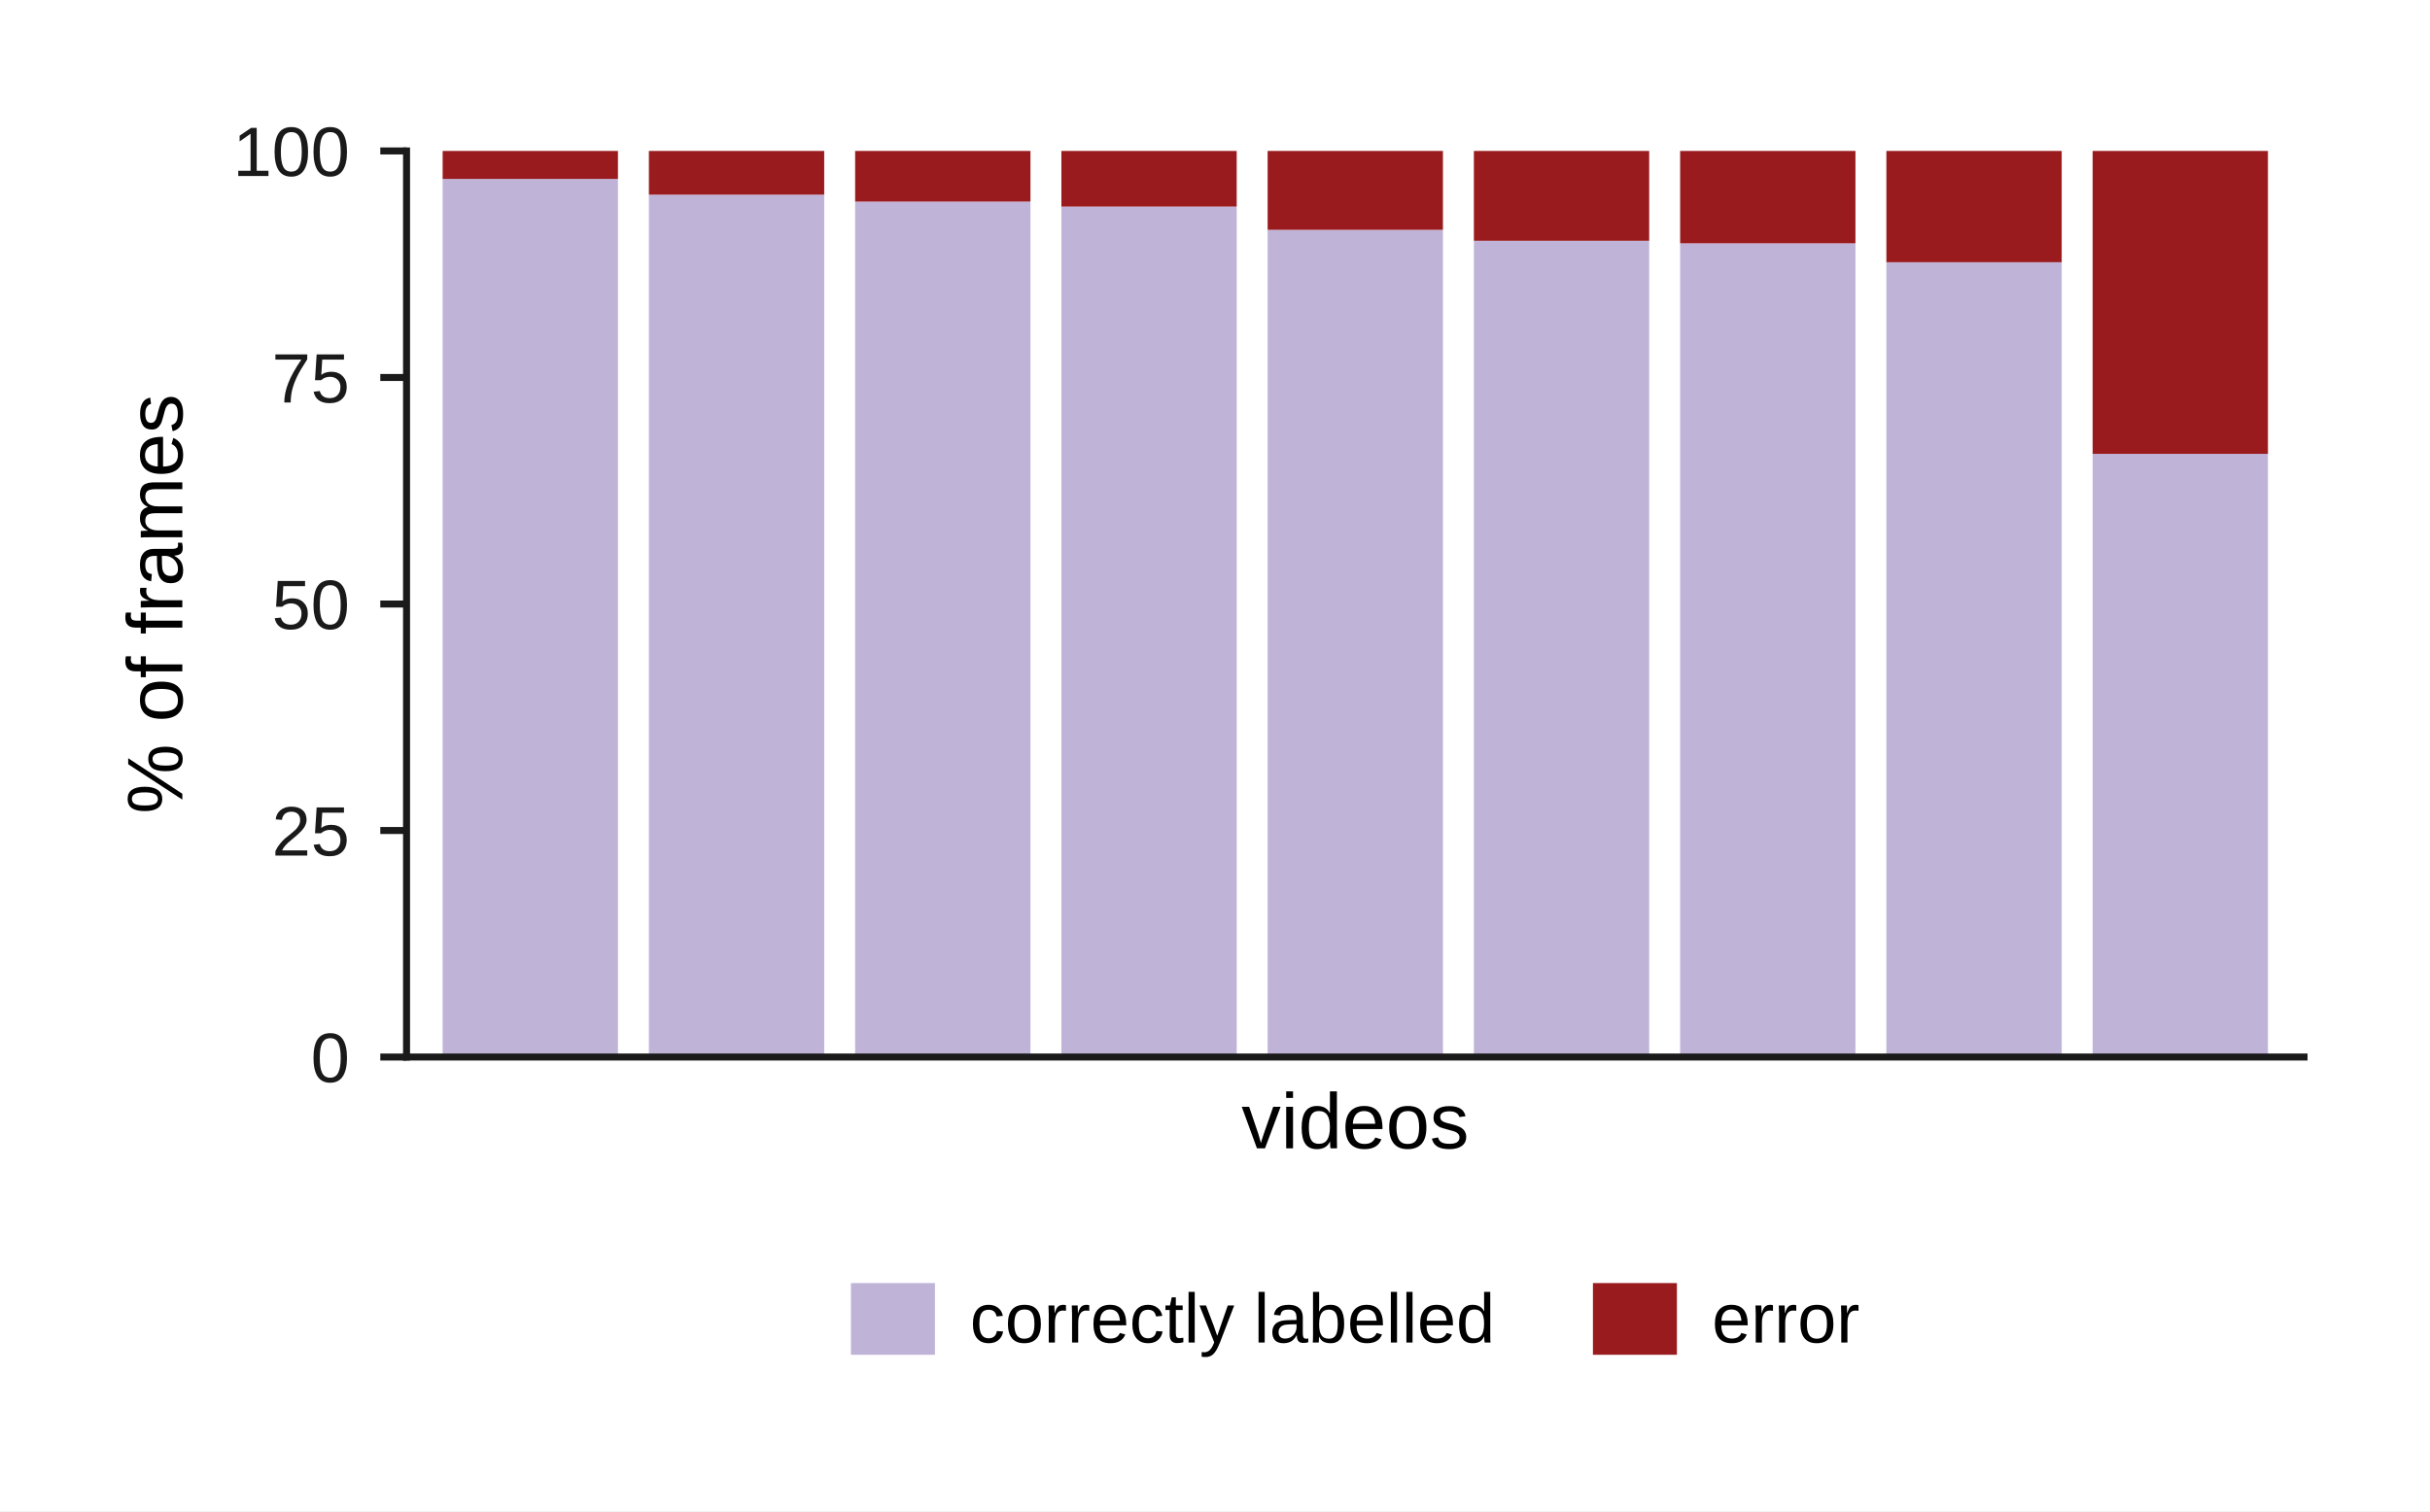
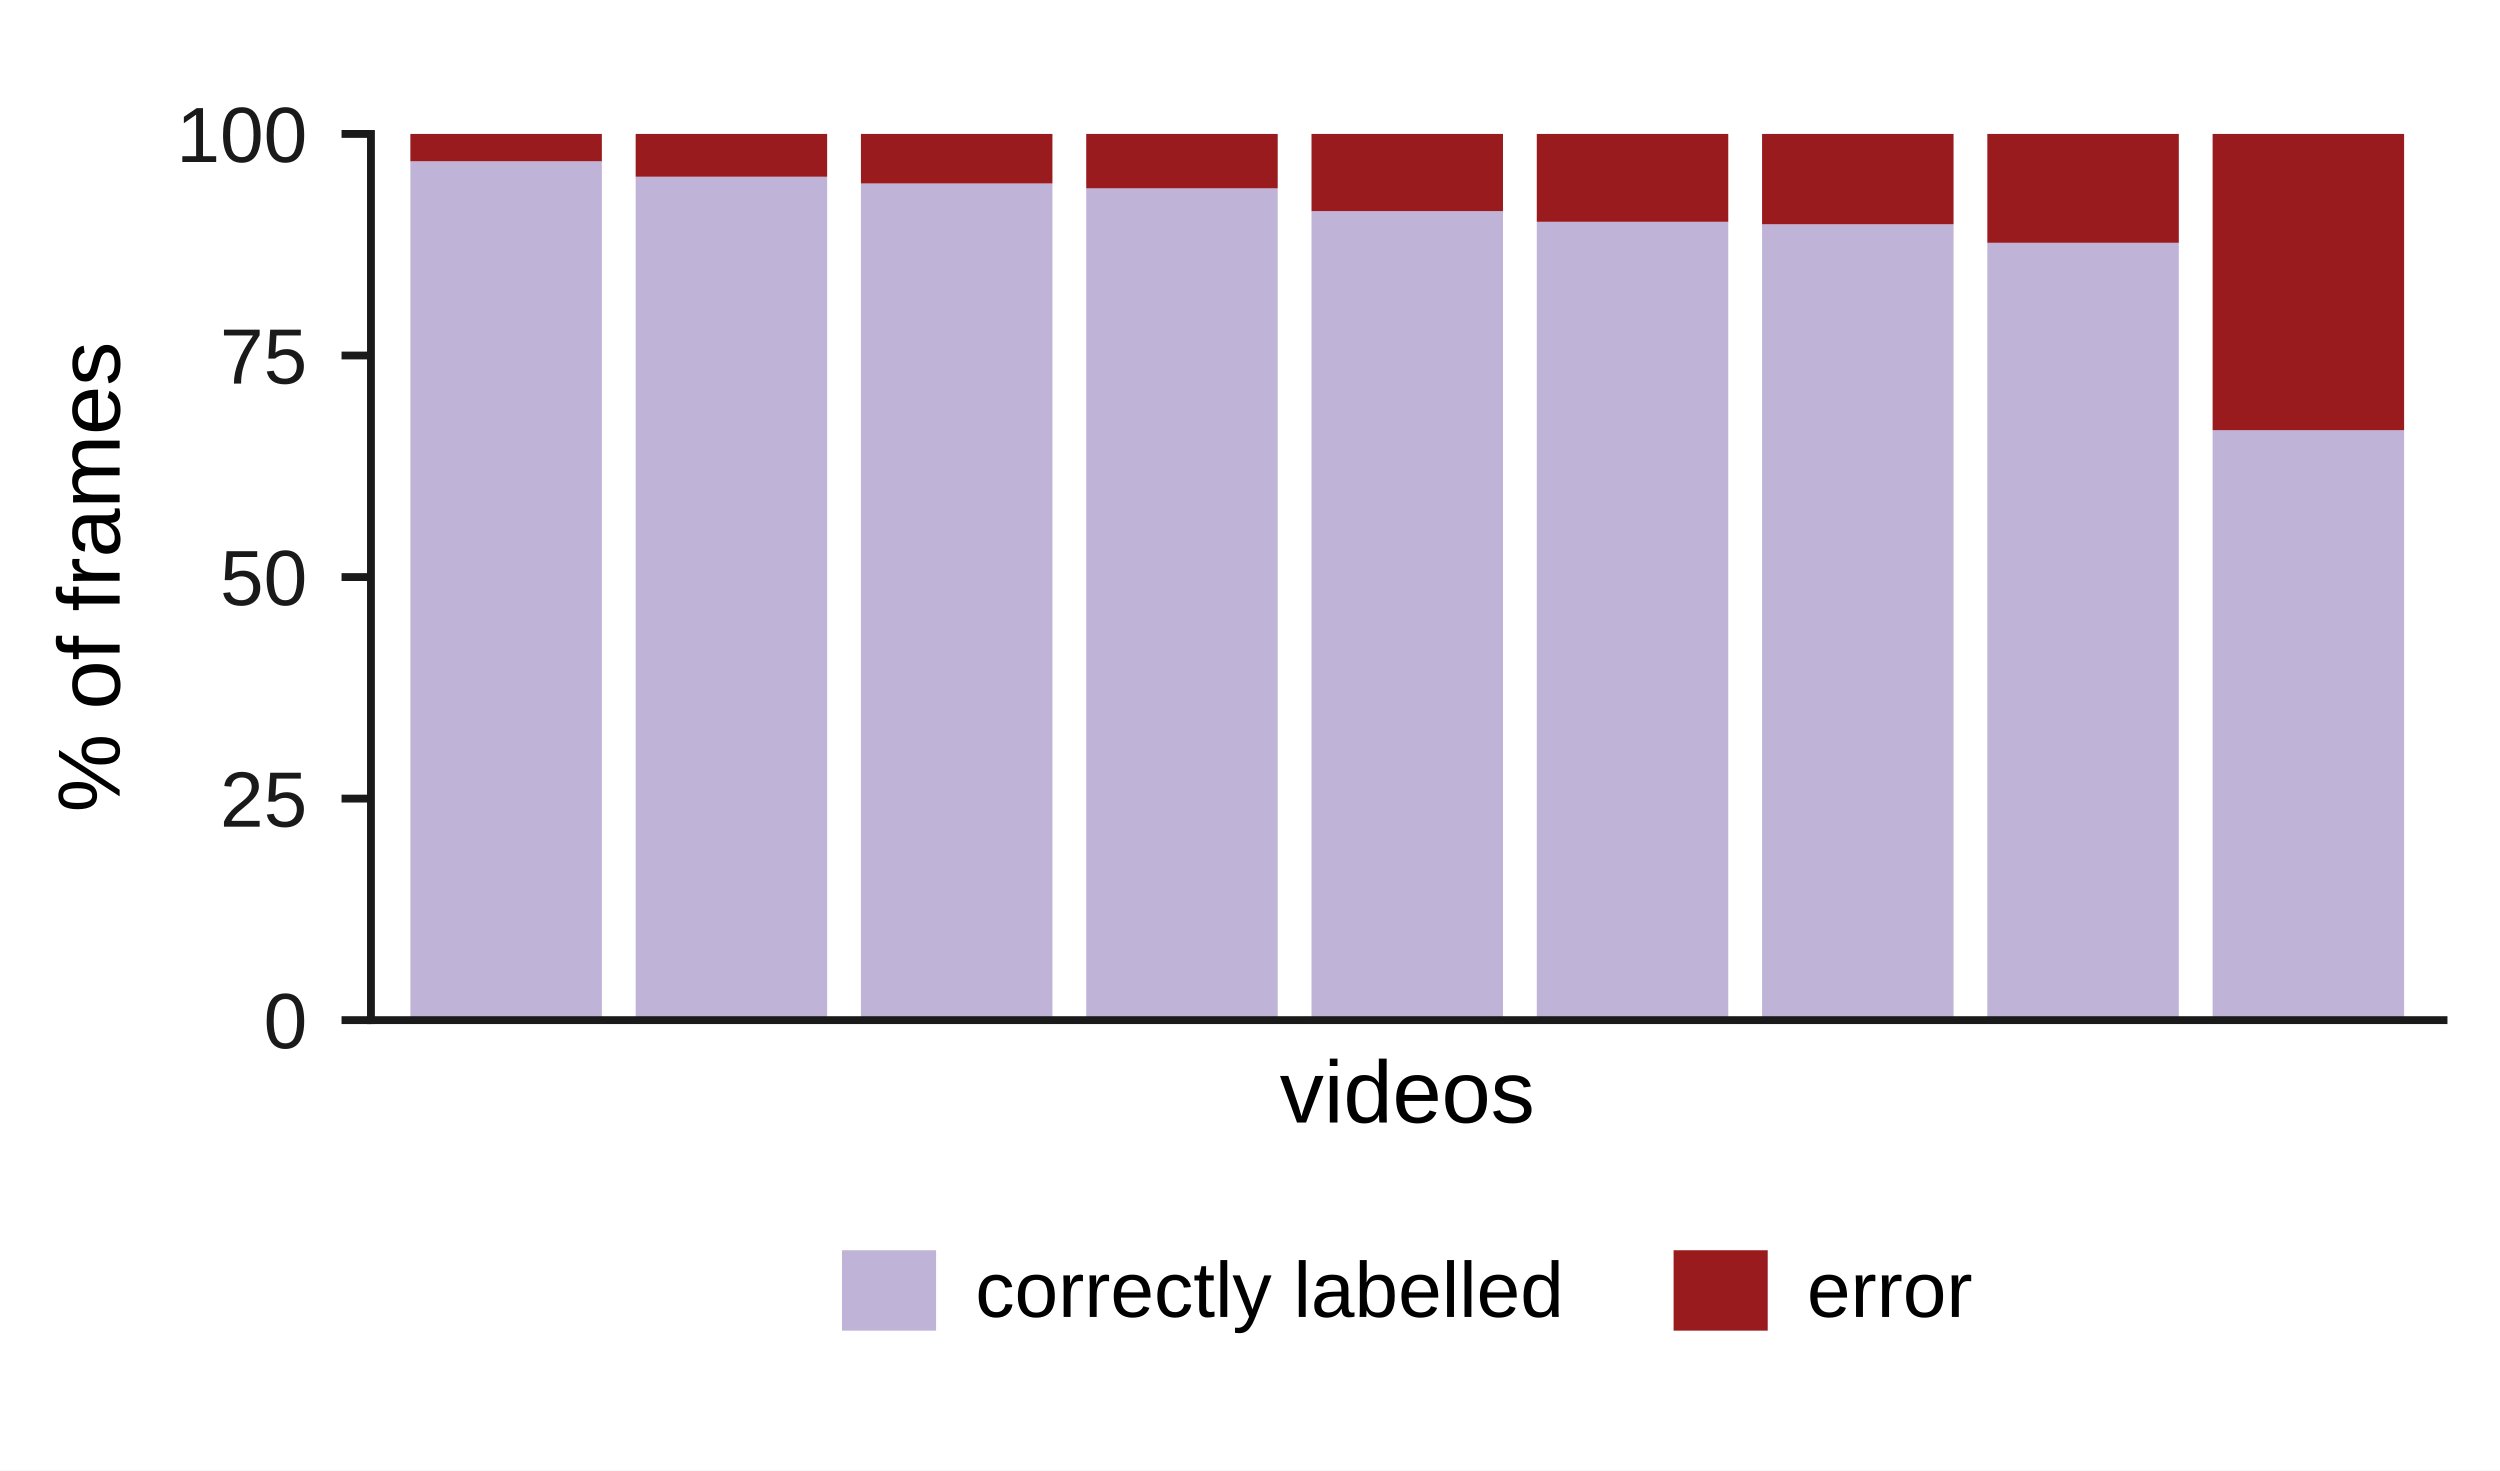
- <svg xmlns="http://www.w3.org/2000/svg" xmlns:xlink="http://www.w3.org/1999/xlink" width="277.8pt" height="172.808pt" viewBox="0 0 277.8 172.808" version="1.1">
+ <svg xmlns="http://www.w3.org/2000/svg" xmlns:xlink="http://www.w3.org/1999/xlink" width="255pt" height="150pt" viewBox="0 0 255 150" version="1.1">
  <defs>
    <style type="text/css">*{stroke-linejoin: round; stroke-linecap: butt}</style>
  </defs>
  <g id="figure_1">
    <g id="patch_1">
-       <path d="M 0 172.808  L 277.8 172.808  L 277.8 0  L 0 0  z " style="fill: #ffffff" />
+       <path d="M 0 150  L 255 150  L 255 0  L 0 0  z " style="fill: #ffffff" />
    </g>
    <g id="axes_1">
      <g id="patch_2">
-         <path d="M 46.477 120.874  L 263.4 120.874  L 263.4 17.263  L 46.477 17.263  z " style="fill: #ffffff" />
+         <path d="M 37.837 104.054  L 249.24 104.054  L 249.24 13.663  L 37.837 13.663  z " style="fill: #ffffff" />
      </g>
      <g id="patch_3">
-         <path d="M 50.603 120.874  L 70.645 120.874  L 70.645 20.46  L 50.603 20.46  z " clip-path="url(#pc310827929)" style="fill: #bfb3d8" />
+         <path d="M 41.858 104.054  L 61.39 104.054  L 61.39 16.452  L 41.858 16.452  z " clip-path="url(#pb211509d03)" style="fill: #bfb3d8" />
      </g>
      <g id="patch_4">
-         <path d="M 74.182 120.874  L 94.224 120.874  L 94.224 22.264  L 74.182 22.264  z " clip-path="url(#pc310827929)" style="fill: #bfb3d8" />
+         <path d="M 64.837 104.054  L 84.369 104.054  L 84.369 18.026  L 64.837 18.026  z " clip-path="url(#pb211509d03)" style="fill: #bfb3d8" />
      </g>
      <g id="patch_5">
-         <path d="M 97.76 120.874  L 117.802 120.874  L 117.802 23.056  L 97.76 23.056  z " clip-path="url(#pc310827929)" style="fill: #bfb3d8" />
+         <path d="M 87.815 104.054  L 107.347 104.054  L 107.347 18.716  L 87.815 18.716  z " clip-path="url(#pb211509d03)" style="fill: #bfb3d8" />
      </g>
      <g id="patch_6">
-         <path d="M 121.339 120.874  L 141.381 120.874  L 141.381 23.625  L 121.339 23.625  z " clip-path="url(#pc310827929)" style="fill: #bfb3d8" />
+         <path d="M 110.794 104.054  L 130.326 104.054  L 130.326 19.213  L 110.794 19.213  z " clip-path="url(#pb211509d03)" style="fill: #bfb3d8" />
      </g>
      <g id="patch_7">
-         <path d="M 144.917 120.874  L 164.959 120.874  L 164.959 26.287  L 144.917 26.287  z " clip-path="url(#pc310827929)" style="fill: #bfb3d8" />
+         <path d="M 133.773 104.054  L 153.304 104.054  L 153.304 21.535  L 133.773 21.535  z " clip-path="url(#pb211509d03)" style="fill: #bfb3d8" />
      </g>
      <g id="patch_8">
-         <path d="M 168.496 120.874  L 188.538 120.874  L 188.538 27.533  L 168.496 27.533  z " clip-path="url(#pc310827929)" style="fill: #bfb3d8" />
+         <path d="M 156.751 104.054  L 176.283 104.054  L 176.283 22.623  L 156.751 22.623  z " clip-path="url(#pb211509d03)" style="fill: #bfb3d8" />
      </g>
      <g id="patch_9">
-         <path d="M 192.074 120.874  L 212.116 120.874  L 212.116 27.822  L 192.074 27.822  z " clip-path="url(#pc310827929)" style="fill: #bfb3d8" />
+         <path d="M 179.73 104.054  L 199.262 104.054  L 199.262 22.875  L 179.73 22.875  z " clip-path="url(#pb211509d03)" style="fill: #bfb3d8" />
      </g>
      <g id="patch_10">
-         <path d="M 215.653 120.874  L 235.695 120.874  L 235.695 29.987  L 215.653 29.987  z " clip-path="url(#pc310827929)" style="fill: #bfb3d8" />
+         <path d="M 202.708 104.054  L 222.24 104.054  L 222.24 24.763  L 202.708 24.763  z " clip-path="url(#pb211509d03)" style="fill: #bfb3d8" />
      </g>
      <g id="patch_11">
-         <path d="M 239.232 120.874  L 259.273 120.874  L 259.273 51.898  L 239.232 51.898  z " clip-path="url(#pc310827929)" style="fill: #bfb3d8" />
+         <path d="M 225.687 104.054  L 245.219 104.054  L 245.219 43.879  L 225.687 43.879  z " clip-path="url(#pb211509d03)" style="fill: #bfb3d8" />
      </g>
      <g id="patch_12">
-         <path d="M 50.603 20.46  L 70.645 20.46  L 70.645 17.263  L 50.603 17.263  z " clip-path="url(#pc310827929)" style="fill: #991b1e" />
+         <path d="M 41.858 16.452  L 61.39 16.452  L 61.39 13.663  L 41.858 13.663  z " clip-path="url(#pb211509d03)" style="fill: #991b1e" />
      </g>
      <g id="patch_13">
-         <path d="M 74.182 22.264  L 94.224 22.264  L 94.224 17.263  L 74.182 17.263  z " clip-path="url(#pc310827929)" style="fill: #991b1e" />
+         <path d="M 64.837 18.026  L 84.369 18.026  L 84.369 13.663  L 64.837 13.663  z " clip-path="url(#pb211509d03)" style="fill: #991b1e" />
      </g>
      <g id="patch_14">
-         <path d="M 97.76 23.056  L 117.802 23.056  L 117.802 17.263  L 97.76 17.263  z " clip-path="url(#pc310827929)" style="fill: #991b1e" />
+         <path d="M 87.815 18.716  L 107.347 18.716  L 107.347 13.663  L 87.815 13.663  z " clip-path="url(#pb211509d03)" style="fill: #991b1e" />
      </g>
      <g id="patch_15">
-         <path d="M 121.339 23.625  L 141.381 23.625  L 141.381 17.263  L 121.339 17.263  z " clip-path="url(#pc310827929)" style="fill: #991b1e" />
+         <path d="M 110.794 19.213  L 130.326 19.213  L 130.326 13.663  L 110.794 13.663  z " clip-path="url(#pb211509d03)" style="fill: #991b1e" />
      </g>
      <g id="patch_16">
-         <path d="M 144.917 26.287  L 164.959 26.287  L 164.959 17.263  L 144.917 17.263  z " clip-path="url(#pc310827929)" style="fill: #991b1e" />
+         <path d="M 133.773 21.535  L 153.304 21.535  L 153.304 13.663  L 133.773 13.663  z " clip-path="url(#pb211509d03)" style="fill: #991b1e" />
      </g>
      <g id="patch_17">
-         <path d="M 168.496 27.533  L 188.538 27.533  L 188.538 17.263  L 168.496 17.263  z " clip-path="url(#pc310827929)" style="fill: #991b1e" />
+         <path d="M 156.751 22.623  L 176.283 22.623  L 176.283 13.663  L 156.751 13.663  z " clip-path="url(#pb211509d03)" style="fill: #991b1e" />
      </g>
      <g id="patch_18">
-         <path d="M 192.074 27.822  L 212.116 27.822  L 212.116 17.263  L 192.074 17.263  z " clip-path="url(#pc310827929)" style="fill: #991b1e" />
+         <path d="M 179.73 22.875  L 199.262 22.875  L 199.262 13.663  L 179.73 13.663  z " clip-path="url(#pb211509d03)" style="fill: #991b1e" />
      </g>
      <g id="patch_19">
-         <path d="M 215.653 29.987  L 235.695 29.987  L 235.695 17.263  L 215.653 17.263  z " clip-path="url(#pc310827929)" style="fill: #991b1e" />
+         <path d="M 202.708 24.763  L 222.24 24.763  L 222.24 13.663  L 202.708 13.663  z " clip-path="url(#pb211509d03)" style="fill: #991b1e" />
      </g>
      <g id="patch_20">
-         <path d="M 239.232 51.898  L 259.273 51.898  L 259.273 17.263  L 239.232 17.263  z " clip-path="url(#pc310827929)" style="fill: #991b1e" />
+         <path d="M 225.687 43.879  L 245.219 43.879  L 245.219 13.663  L 225.687 13.663  z " clip-path="url(#pb211509d03)" style="fill: #991b1e" />
      </g>
      <g id="matplotlib.axis_1">
        <g id="text_1">
-           <text style="font-size: 9px; font-family: 'Arial'; text-anchor: middle" x="154.938" y="131.316" transform="rotate(-0 154.9383 131.3159)">videos</text>
+           <text style="font-size: 9px; font-family: 'Arial'; text-anchor: middle" x="143.539" y="114.496" transform="rotate(-0 143.5385 114.4964)">videos</text>
        </g>
      </g>
      <g id="matplotlib.axis_2">
        <g id="ytick_1">
          <g id="line2d_1">
            <defs>
-               <path id="m7eae7036f7" d="M 0 0  L -3 0  " style="stroke: #1a1a1a; stroke-width: 0.8" />
+               <path id="m22f8f61eec" d="M 0 0  L -3 0  " style="stroke: #1a1a1a; stroke-width: 0.8" />
            </defs>
            <g>
-               <use xlink:href="#m7eae7036f7" x="46.477" y="120.874" style="fill: #1a1a1a; stroke: #1a1a1a; stroke-width: 0.8" />
+               <use xlink:href="#m22f8f61eec" x="37.837" y="104.054" style="fill: #1a1a1a; stroke: #1a1a1a; stroke-width: 0.8" />
            </g>
          </g>
          <g id="text_2">
-             <text style="font-size: 8px; font-family: 'Arial'; text-anchor: end; fill: #1a1a1a" x="39.977" y="123.737" transform="rotate(-0 39.97703 123.737)">0</text>
+             <text style="font-size: 8px; font-family: 'Arial'; text-anchor: end; fill: #1a1a1a" x="31.337" y="106.918" transform="rotate(-0 31.33703 106.9175)">0</text>
          </g>
        </g>
        <g id="ytick_2">
          <g id="line2d_2">
            <g>
-               <use xlink:href="#m7eae7036f7" x="46.477" y="94.971" style="fill: #1a1a1a; stroke: #1a1a1a; stroke-width: 0.8" />
+               <use xlink:href="#m22f8f61eec" x="37.837" y="81.457" style="fill: #1a1a1a; stroke: #1a1a1a; stroke-width: 0.8" />
            </g>
          </g>
          <g id="text_3">
-             <text style="font-size: 8px; font-family: 'Arial'; text-anchor: end; fill: #1a1a1a" x="39.977" y="97.834" transform="rotate(-0 39.97703 97.83433)">25</text>
+             <text style="font-size: 8px; font-family: 'Arial'; text-anchor: end; fill: #1a1a1a" x="31.337" y="84.32" transform="rotate(-0 31.33703 84.31972)">25</text>
          </g>
        </g>
        <g id="ytick_3">
          <g id="line2d_3">
            <g>
-               <use xlink:href="#m7eae7036f7" x="46.477" y="69.069" style="fill: #1a1a1a; stroke: #1a1a1a; stroke-width: 0.8" />
+               <use xlink:href="#m22f8f61eec" x="37.837" y="58.859" style="fill: #1a1a1a; stroke: #1a1a1a; stroke-width: 0.8" />
            </g>
          </g>
          <g id="text_4">
-             <text style="font-size: 8px; font-family: 'Arial'; text-anchor: end; fill: #1a1a1a" x="39.977" y="71.932" transform="rotate(-0 39.97703 71.93163)">50</text>
+             <text style="font-size: 8px; font-family: 'Arial'; text-anchor: end; fill: #1a1a1a" x="31.337" y="61.722" transform="rotate(-0 31.33703 61.72189)">50</text>
          </g>
        </g>
        <g id="ytick_4">
          <g id="line2d_4">
            <g>
-               <use xlink:href="#m7eae7036f7" x="46.477" y="43.166" style="fill: #1a1a1a; stroke: #1a1a1a; stroke-width: 0.8" />
+               <use xlink:href="#m22f8f61eec" x="37.837" y="36.261" style="fill: #1a1a1a; stroke: #1a1a1a; stroke-width: 0.8" />
            </g>
          </g>
          <g id="text_5">
-             <text style="font-size: 8px; font-family: 'Arial'; text-anchor: end; fill: #1a1a1a" x="39.977" y="46.029" transform="rotate(-0 39.97703 46.02894)">75</text>
+             <text style="font-size: 8px; font-family: 'Arial'; text-anchor: end; fill: #1a1a1a" x="31.337" y="39.124" transform="rotate(-0 31.33703 39.12407)">75</text>
          </g>
        </g>
        <g id="ytick_5">
          <g id="line2d_5">
            <g>
-               <use xlink:href="#m7eae7036f7" x="46.477" y="17.263" style="fill: #1a1a1a; stroke: #1a1a1a; stroke-width: 0.8" />
+               <use xlink:href="#m22f8f61eec" x="37.837" y="13.663" style="fill: #1a1a1a; stroke: #1a1a1a; stroke-width: 0.8" />
            </g>
          </g>
          <g id="text_6">
-             <text style="font-size: 8px; font-family: 'Arial'; text-anchor: end; fill: #1a1a1a" x="39.977" y="20.126" transform="rotate(-0 39.97703 20.12625)">100</text>
+             <text style="font-size: 8px; font-family: 'Arial'; text-anchor: end; fill: #1a1a1a" x="31.337" y="16.526" transform="rotate(-0 31.33703 16.52625)">100</text>
          </g>
        </g>
        <g id="text_7">
-           <text style="font-size: 9px; font-family: 'Arial'; text-anchor: middle" x="20.842" y="69.069" transform="rotate(-90 20.84203 69.06851)">% of frames</text>
+           <text style="font-size: 9px; font-family: 'Arial'; text-anchor: middle" x="12.202" y="58.859" transform="rotate(-90 12.20203 58.85877)">% of frames</text>
        </g>
      </g>
      <g id="patch_21">
-         <path d="M 46.477 120.874  L 46.477 17.263  " style="fill: none; stroke: #1a1a1a; stroke-width: 0.8; stroke-linejoin: miter; stroke-linecap: square" />
+         <path d="M 37.837 104.054  L 37.837 13.663  " style="fill: none; stroke: #1a1a1a; stroke-width: 0.8; stroke-linejoin: miter; stroke-linecap: square" />
      </g>
      <g id="patch_22">
-         <path d="M 46.477 120.874  L 263.4 120.874  " style="fill: none; stroke: #1a1a1a; stroke-width: 0.8; stroke-linejoin: miter; stroke-linecap: square" />
+         <path d="M 37.837 104.054  L 249.24 104.054  " style="fill: none; stroke: #1a1a1a; stroke-width: 0.8; stroke-linejoin: miter; stroke-linecap: square" />
      </g>
      <g id="legend_1">
        <g id="patch_23">
-           <path d="M 97.282 154.924  L 106.882 154.924  L 106.882 146.724  L 97.282 146.724  z " style="fill: #bfb3d8" />
+           <path d="M 85.882 135.725  L 95.482 135.725  L 95.482 127.525  L 85.882 127.525  z " style="fill: #bfb3d8" />
        </g>
        <g id="text_8">
-           <text style="font-size: 8px; font-family: 'Arial'; text-anchor: start" x="110.882" y="153.524" transform="rotate(-0 110.882 153.5238)">correctly labelled</text>
+           <text style="font-size: 8px; font-family: 'Arial'; text-anchor: start" x="99.482" y="134.325" transform="rotate(-0 99.48227 134.3248)">correctly labelled</text>
        </g>
        <g id="patch_24">
-           <path d="M 182.106 154.924  L 191.706 154.924  L 191.706 146.724  L 182.106 146.724  z " style="fill: #991b1e" />
+           <path d="M 170.706 135.725  L 180.306 135.725  L 180.306 127.525  L 170.706 127.525  z " style="fill: #991b1e" />
        </g>
        <g id="text_9">
-           <text style="font-size: 8px; font-family: 'Arial'; text-anchor: start" x="195.706" y="153.524" transform="rotate(-0 195.7058 153.5238)">error</text>
+           <text style="font-size: 8px; font-family: 'Arial'; text-anchor: start" x="184.306" y="134.325" transform="rotate(-0 184.306 134.3248)">error</text>
        </g>
      </g>
    </g>
  </g>
  <defs>
-     <clipPath id="pc310827929">
-       <rect x="46.477" y="17.263" width="216.922" height="103.611" />
+     <clipPath id="pb211509d03">
+       <rect x="37.837" y="13.663" width="211.403" height="90.391" />
    </clipPath>
  </defs>
</svg>
